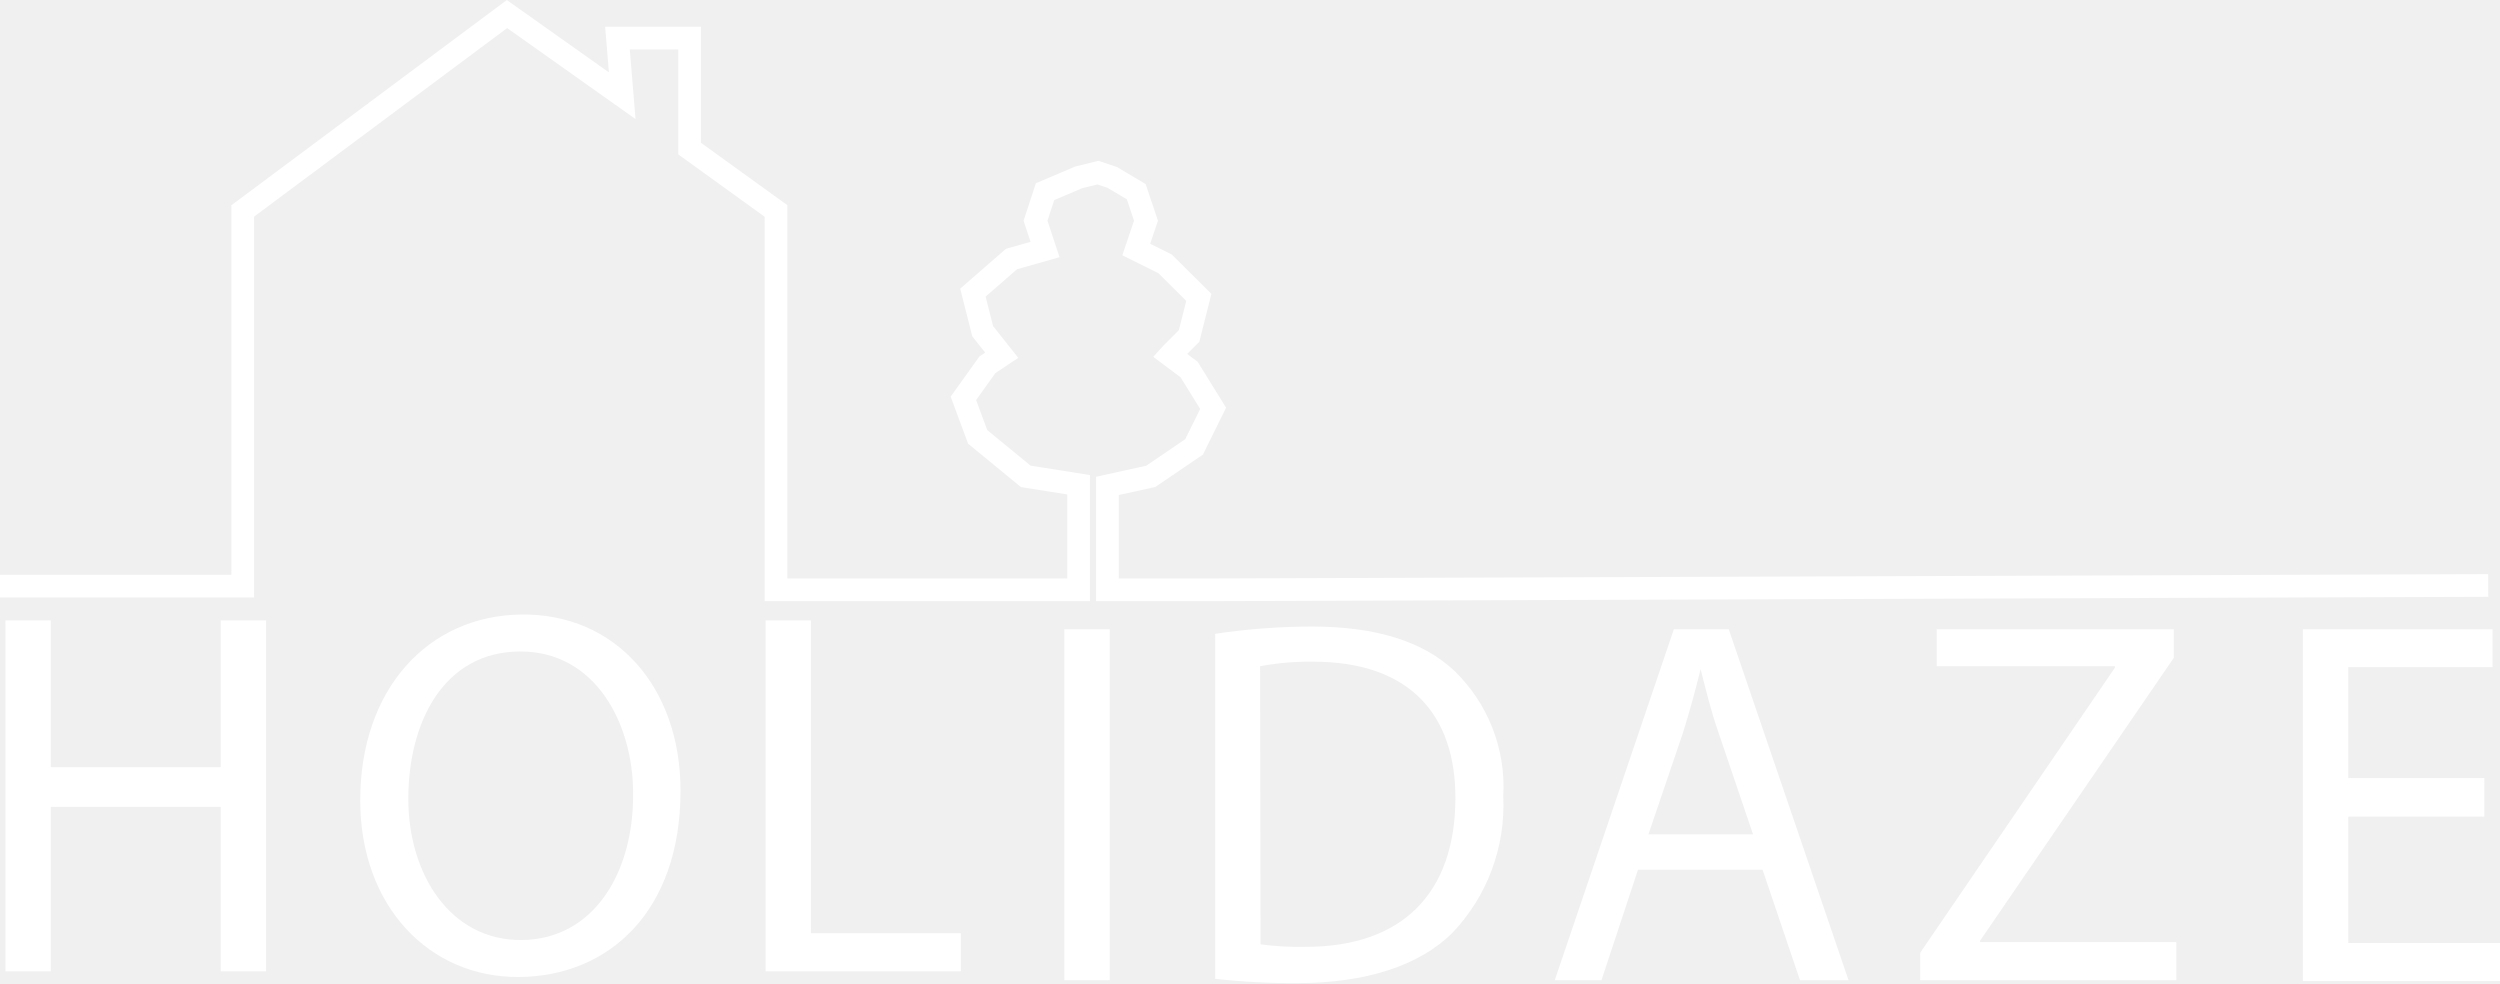
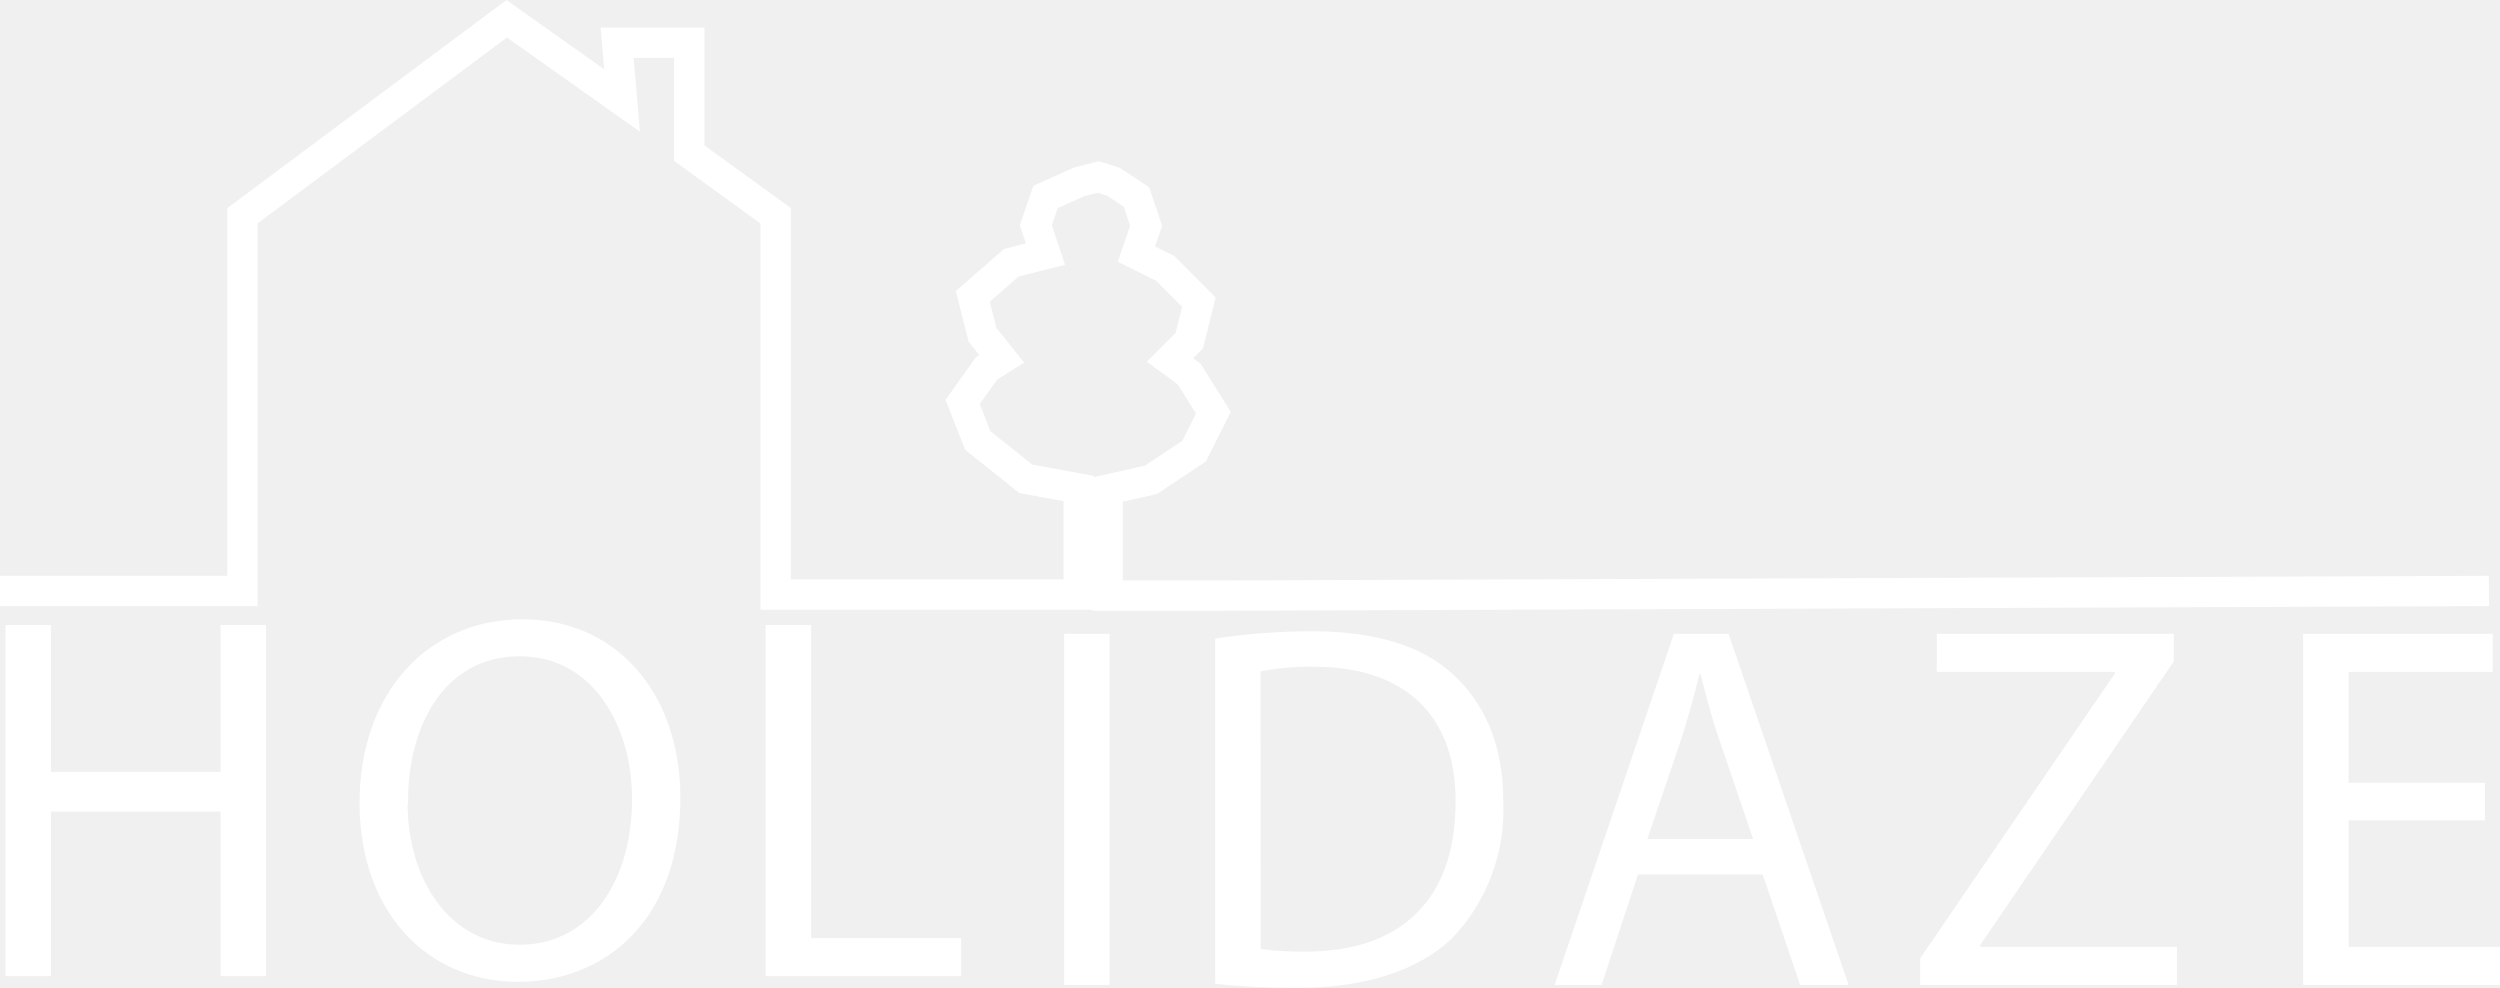
- <svg xmlns="http://www.w3.org/2000/svg" viewBox="0 0 110.21 43.35">
+ <svg xmlns="http://www.w3.org/2000/svg" viewBox="0 0 164.99 65.2">
  <defs>
-     <style>.cls-1{fill:none;stroke:#fff;stroke-miterlimit:10;}.cls-2{fill:#fff;}</style>
+     <style>.cls-1{fill:none;stroke:#fff;stroke-miterlimit:10;stroke-width:2px;}.cls-2{fill:#fff;}</style>
  </defs>
  <g id="Layer_2" data-name="Layer 2">
    <g id="Layer_1-2" data-name="Layer 1">
-       <path class="cls-1" d="M0,25.84l10.7,0V9.3L22.35.62l5.08,3.6-.21-2.54H30.4V6.55L34.21,9.3V26H47.55V21.37L45.22,21,43.1,19.26l-.63-1.7,1.06-1.48.63-.42-.84-1.06-.43-1.7,1.7-1.48L46.07,11l-.42-1.27.42-1.28,1.48-.63.85-.21.63.21,1.06.63.43,1.28L50.09,11l1.27.63,1.49,1.48c-.14.57-.29,1.13-.43,1.7l-.74.74-.1.11.84.63L53.48,18l-.84,1.7L50.73,21l-1.91.42V26h4.87l56-.19" />
-       <path class="cls-2" d="M2.24,27.35v6.47H9.73V27.35h2V42.82h-2V35.57H2.24v7.25h-2V27.35Z" />
-       <path class="cls-2" d="M30,34.86c0,5.33-3.17,8.18-7.12,8.21s-7-3.11-7-7.79c0-4.91,3-8.15,7.12-8.19S30,30.27,30,34.86Zm-12,.36c0,3.3,1.84,6.25,5,6.22s4.94-2.95,4.91-6.47c0-3.07-1.66-6.27-5-6.25S18,31.82,18,35.22Z" />
-       <path class="cls-2" d="M33.75,27.35h2V41.14h6.61v1.68H33.75Z" />
-       <path class="cls-2" d="M48.92,27.74V43.21h-2V27.74Z" />
-       <path class="cls-2" d="M53.57,27.94a29.25,29.25,0,0,1,4.25-.32c2.87,0,4.91.67,6.27,1.93a7.11,7.11,0,0,1,2.18,5.56,8.16,8.16,0,0,1-2.23,6c-1.44,1.45-3.83,2.23-6.84,2.23a31,31,0,0,1-3.63-.19Zm2,13.69a12.94,12.94,0,0,0,2,.11c4.27,0,6.59-2.39,6.59-6.57,0-3.65-2-6-6.27-6a11.82,11.82,0,0,0-2.34.2Z" />
-       <path class="cls-2" d="M72.21,38.34,70.6,43.21H68.54l5.25-15.47h2.42l5.28,15.47H79.35L77.7,38.34Zm5.07-1.56-1.51-4.45c-.35-1-.57-1.93-.8-2.83h0c-.23.92-.48,1.86-.78,2.81l-1.52,4.47Z" />
-       <path class="cls-2" d="M84.65,42l8.58-12.56v-.07H85.38V27.74H95.83V29L87.29,41.47v.06h8.65v1.68H84.65Z" />
-       <path class="cls-2" d="M109.52,36h-6v5.57h6.7v1.68h-8.7V27.74h8.36v1.67h-6.36V34.3h6Z" />
+       <path class="cls-1" d="M0,39l16,0V14.24l17.44-13,7.61,5.39c-.11-1.27-.21-2.54-.32-3.81h4.76v7.29l5.7,4.13v25h20v-7l-3.49-.64-3.17-2.53-1-2.54,1.58-2.22,1-.63-1.27-1.59-.64-2.53,2.54-2.22L69,16.77c-.21-.63-.42-1.27-.64-1.9L69,13l2.22-1,1.27-.32,1,.32L75,13l.64,1.9L75,16.77l1.91.95,2.21,2.22-.63,2.54-1.11,1.11-.16.16c.43.31.85.63,1.27.95l1.59,2.54c-.43.84-.85,1.69-1.27,2.53l-2.86,1.9-2.85.64v7h7.29L164.26,39" />
+       <text />
+       <path class="cls-2" d="M3.36,41.25v9.69h11.2V41.25h3V64.42h-3V53.56H3.36V64.42h-3V41.25Z" />
+       <path class="cls-2" d="M44.9,52.51c.06,8-4.75,12.24-10.66,12.29-6.12,0-10.45-4.66-10.51-11.67-.06-7.36,4.47-12.21,10.66-12.26S44.84,45.63,44.9,52.51Zm-18,.52c0,4.95,2.75,9.36,7.46,9.32s7.39-4.42,7.35-9.68c0-4.61-2.49-9.4-7.47-9.36S26.88,48,26.93,53Z" />
+       <path class="cls-2" d="M50.53,41.25h3V61.91h9.9v2.51H50.53Z" />
+       <path class="cls-2" d="M73.23,41.83V65h-3V41.83Z" />
+       <path class="cls-2" d="M80.2,42.14a43.54,43.54,0,0,1,6.36-.48c4.3,0,7.36,1,9.38,2.89s3.27,4.57,3.27,8.32a12.26,12.26,0,0,1-3.33,9C93.71,64,90.14,65.2,85.63,65.2a48.94,48.94,0,0,1-5.43-.27Zm3,20.49a19.93,19.93,0,0,0,3,.17c6.39,0,9.86-3.58,9.86-9.83C96.12,47.5,93,44,86.7,44a17.13,17.13,0,0,0-3.51.31Z" />
+       <path class="cls-2" d="M108.1,57.71,105.7,65h-3.1l7.87-23.17h3.61L122,65h-3.2l-2.47-7.29Zm7.6-2.34-2.27-6.66c-.52-1.52-.86-2.89-1.2-4.23h-.07c-.34,1.37-.72,2.78-1.17,4.19l-2.27,6.7Z" />
+       <path class="cls-2" d="M126.72,63.25l12.85-18.8v-.11H127.82V41.83h15.64v1.82L130.67,62.39v.1h13V65H126.72Z" />
+       <path class="cls-2" d="M164,54.14h-9v8.35h10V65H152V41.83h12.51v2.51H155v7.32h9Z" />
    </g>
  </g>
</svg>
